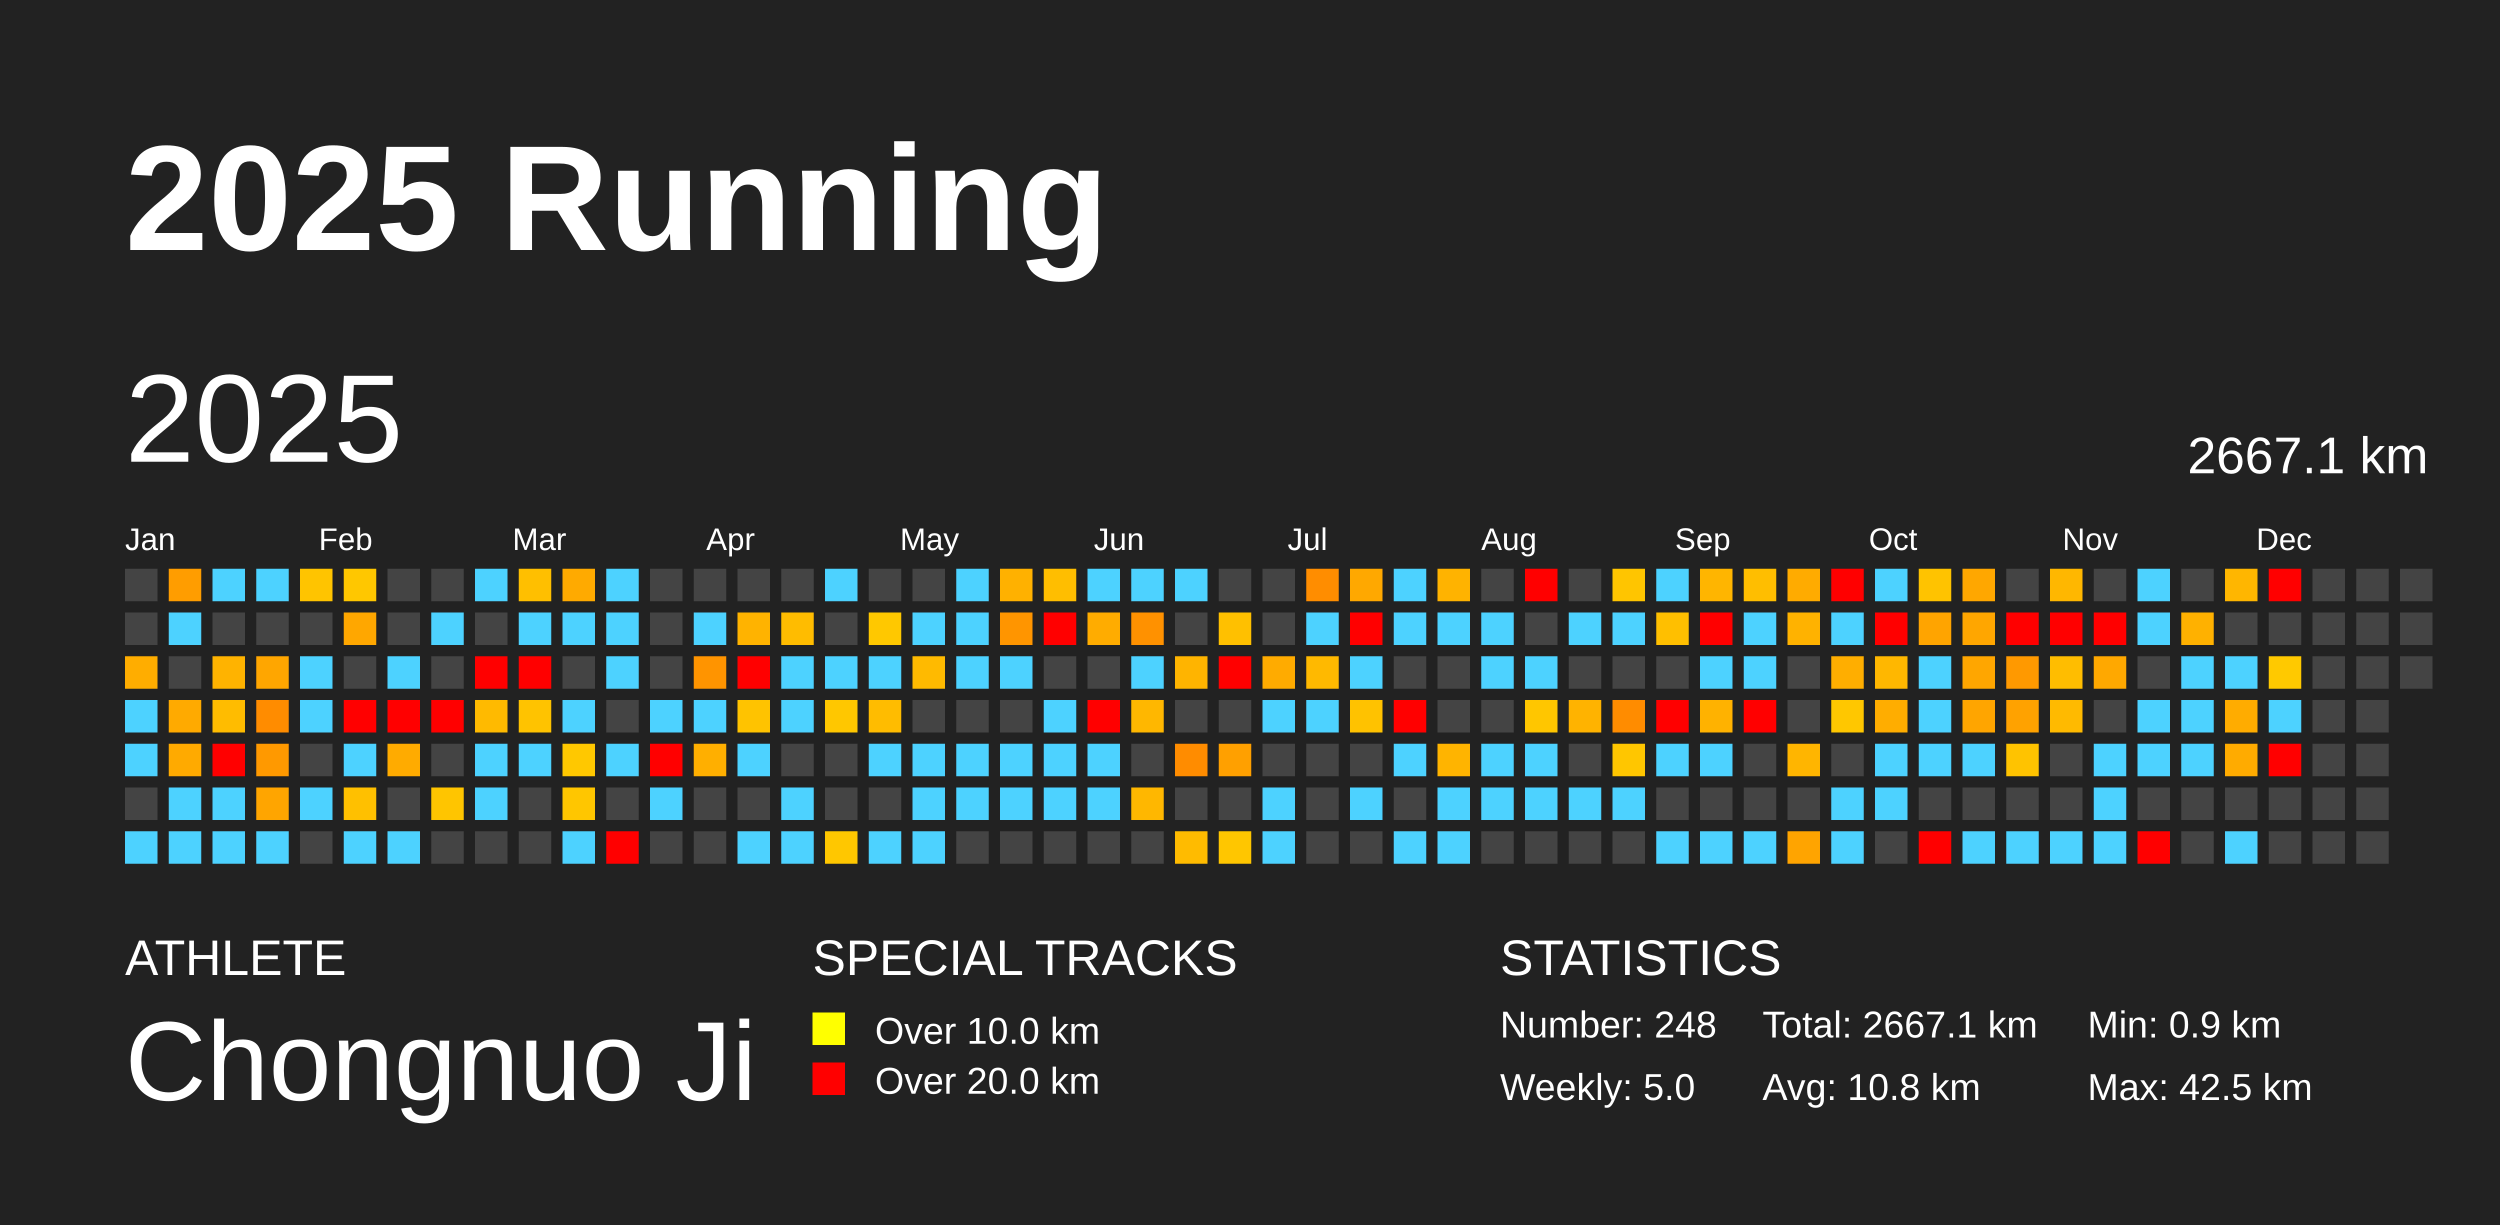
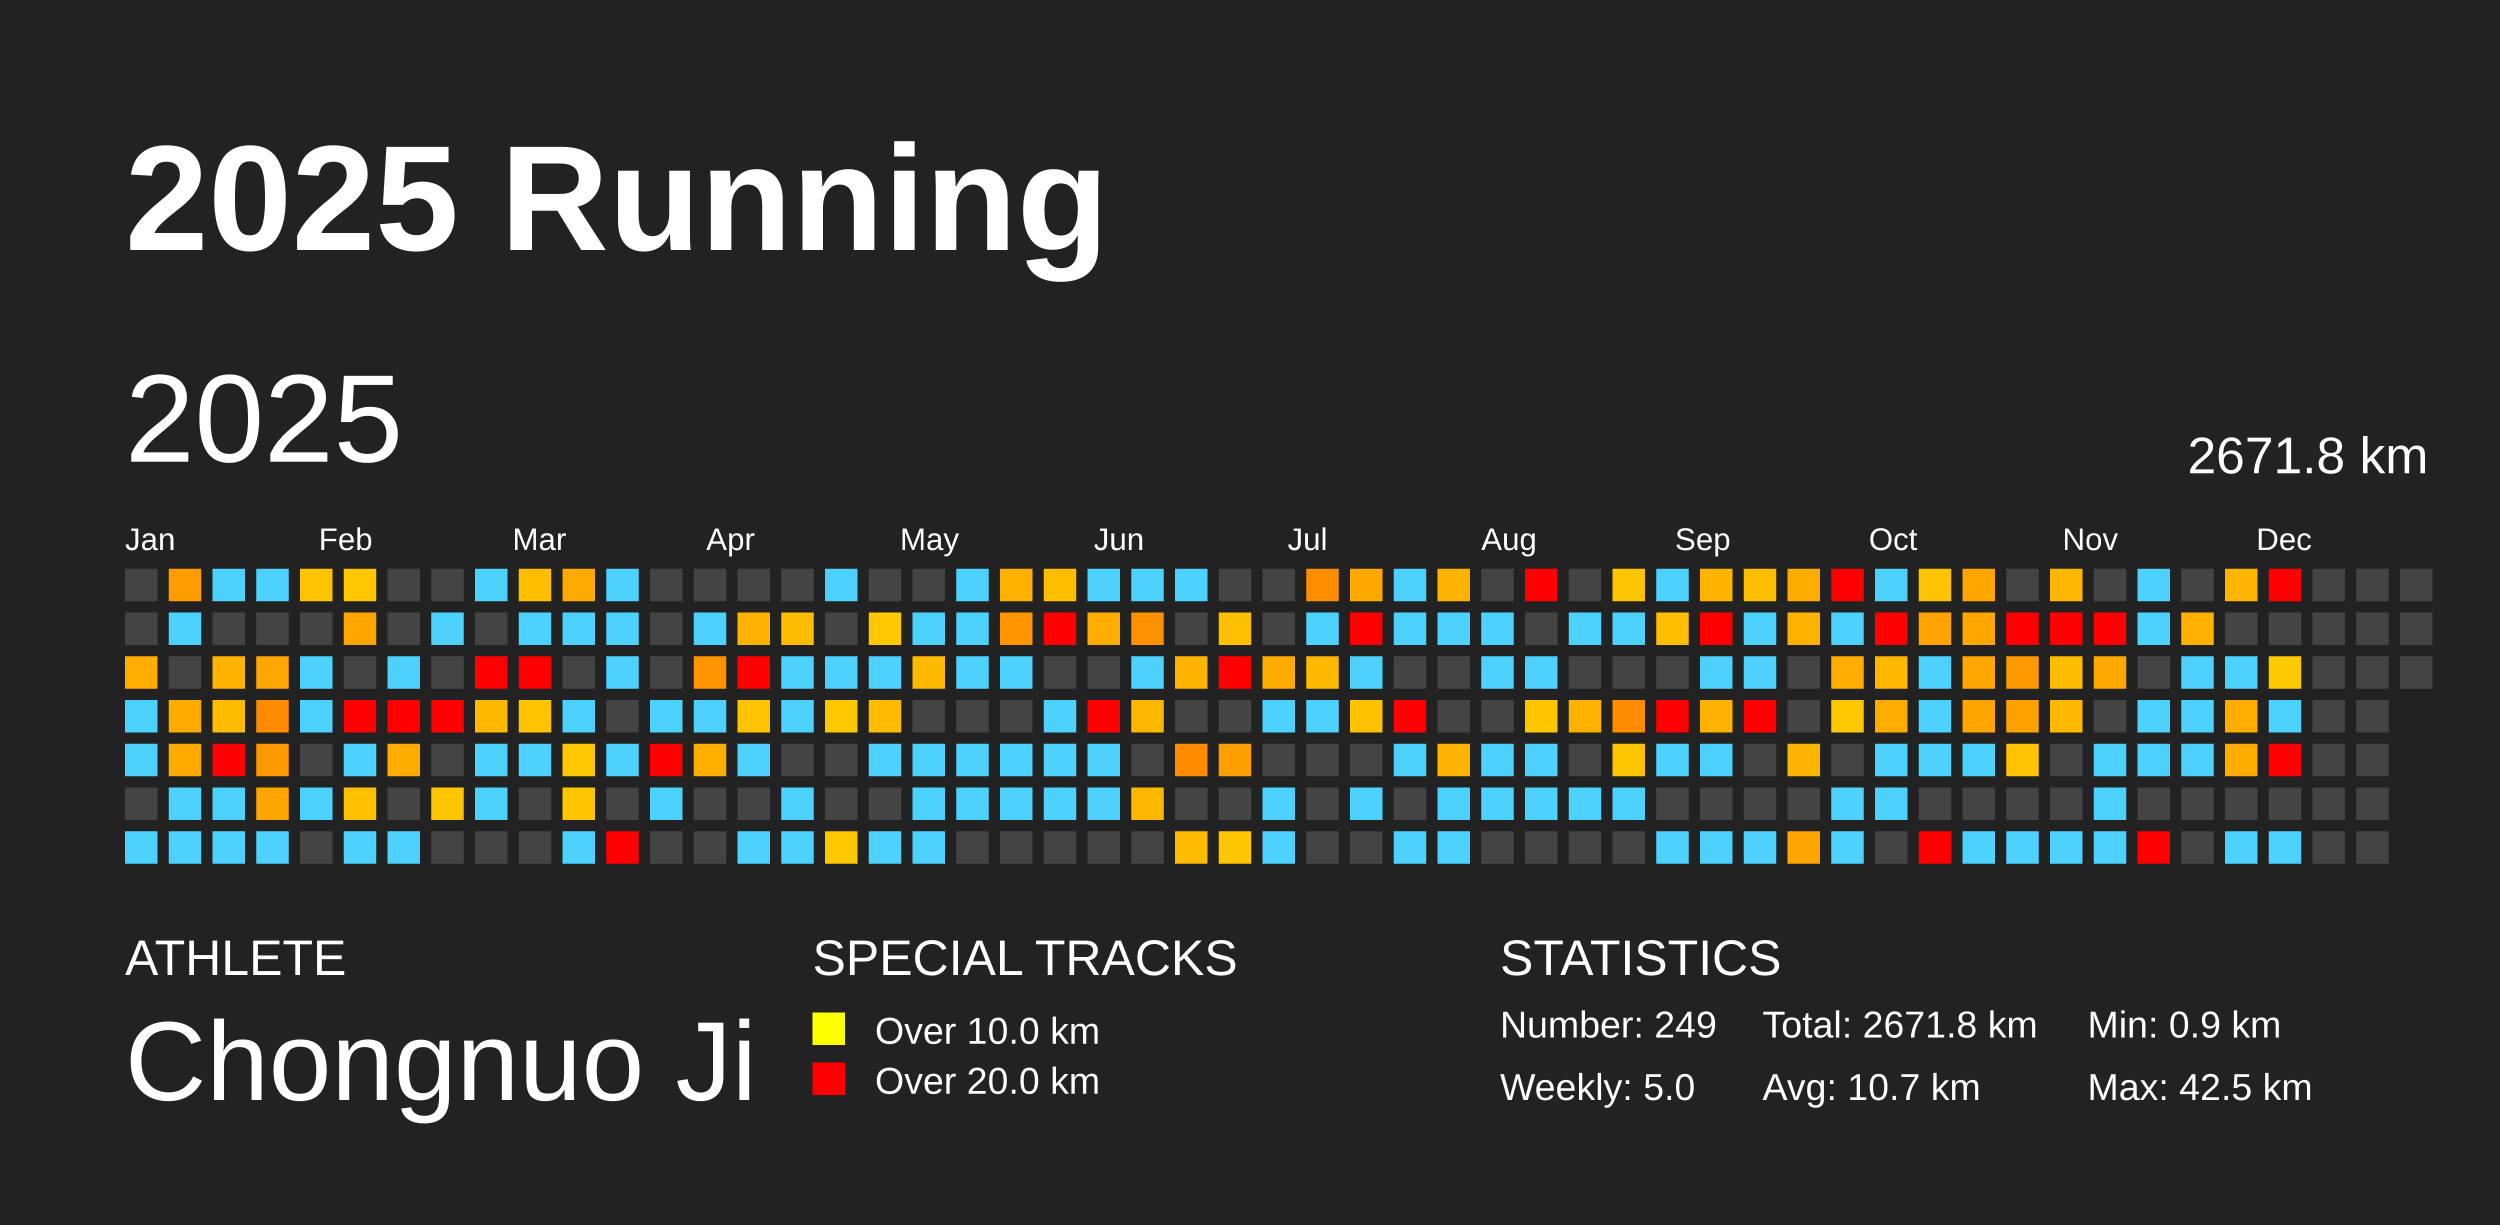
<svg xmlns="http://www.w3.org/2000/svg" baseProfile="full" height="98mm" version="1.1" viewBox="0,0,200,98" width="200mm">
  <defs />
  <rect fill="#222222" height="98" width="200" x="0" y="0" />
  <text fill="#FFFFFF" style="font-size:12px; font-family:Arial; font-weight:bold;" x="10" y="20">2025 Running</text>
  <text fill="#FFFFFF" style="font-size:4px; font-family:Arial" x="10" y="78">ATHLETE</text>
  <text fill="#FFFFFF" style="font-size:9px; font-family:Arial" x="10" y="88">Chongnuo Ji</text>
  <text fill="#FFFFFF" style="font-size:4px; font-family:Arial" x="65" y="78">SPECIAL TRACKS</text>
  <rect fill="yellow" height="2.6" width="2.6" x="65" y="81" />
  <text fill="#FFFFFF" style="font-size:3px; font-family:Arial" x="70" y="83.5">Over 10.0 km</text>
  <rect fill="red" height="2.6" width="2.6" x="65" y="85" />
  <text fill="#FFFFFF" style="font-size:3px; font-family:Arial" x="70" y="87.5">Over 20.0 km</text>
  <text fill="#FFFFFF" style="font-size:4px; font-family:Arial" x="120" y="78">STATISTICS</text>
-   <text fill="#FFFFFF" style="font-size:3px; font-family:Arial" x="120" y="83">Number: 248</text>
+   <text fill="#FFFFFF" style="font-size:3px; font-family:Arial" x="120" y="83">Number: 249</text>
  <text fill="#FFFFFF" style="font-size:3px; font-family:Arial" x="120" y="88">Weekly: 5.0</text>
-   <text fill="#FFFFFF" style="font-size:3px; font-family:Arial" x="141" y="83">Total: 2667.1 km</text>
-   <text fill="#FFFFFF" style="font-size:3px; font-family:Arial" x="141" y="88">Avg: 10.8 km</text>
+   <text fill="#FFFFFF" style="font-size:3px; font-family:Arial" x="141" y="83">Total: 2671.8 km</text>
+   <text fill="#FFFFFF" style="font-size:3px; font-family:Arial" x="141" y="88">Avg: 10.7 km</text>
  <text fill="#FFFFFF" style="font-size:3px; font-family:Arial" x="167" y="83">Min: 0.9 km</text>
  <text fill="#FFFFFF" style="font-size:3px; font-family:Arial" x="167" y="88">Max: 42.5 km</text>
  <text dominant-baseline="hanging" fill="#FFFFFF" style="font-size:10.0px; font-family:Arial;" x="10" y="30">2025</text>
-   <text dominant-baseline="hanging" fill="#FFFFFF" style="font-size:4.125px; font-family:Arial;" x="175" y="35">2667.1 km</text>
+   <text dominant-baseline="hanging" fill="#FFFFFF" style="font-size:4.125px; font-family:Arial;" x="175" y="35">2671.8 km</text>
  <text fill="#FFFFFF" style="font-size:2.5px; font-family:Arial" x="10.0" y="44">Jan</text>
  <text fill="#FFFFFF" style="font-size:2.5px; font-family:Arial" x="25.5" y="44">Feb</text>
  <text fill="#FFFFFF" style="font-size:2.5px; font-family:Arial" x="41.0" y="44">Mar</text>
  <text fill="#FFFFFF" style="font-size:2.5px; font-family:Arial" x="56.5" y="44">Apr</text>
  <text fill="#FFFFFF" style="font-size:2.5px; font-family:Arial" x="72.0" y="44">May</text>
  <text fill="#FFFFFF" style="font-size:2.5px; font-family:Arial" x="87.5" y="44">Jun</text>
  <text fill="#FFFFFF" style="font-size:2.5px; font-family:Arial" x="103.0" y="44">Jul</text>
  <text fill="#FFFFFF" style="font-size:2.5px; font-family:Arial" x="118.5" y="44">Aug</text>
  <text fill="#FFFFFF" style="font-size:2.5px; font-family:Arial" x="134.0" y="44">Sep</text>
  <text fill="#FFFFFF" style="font-size:2.5px; font-family:Arial" x="149.5" y="44">Oct</text>
  <text fill="#FFFFFF" style="font-size:2.5px; font-family:Arial" x="165.0" y="44">Nov</text>
  <text fill="#FFFFFF" style="font-size:2.5px; font-family:Arial" x="180.5" y="44">Dec</text>
  <rect fill="#444444" height="2.6" width="2.6" x="10.0" y="45.5" />
  <rect fill="#444444" height="2.6" width="2.6" x="10.0" y="49.0" />
  <rect fill="#ffad00" height="2.6" width="2.6" x="10.0" y="52.5" />
  <rect fill="#4dd2ff" height="2.6" width="2.6" x="10.0" y="56.0" />
  <rect fill="#4dd2ff" height="2.6" width="2.6" x="10.0" y="59.5" />
  <rect fill="#444444" height="2.6" width="2.6" x="10.0" y="63.0" />
  <rect fill="#4dd2ff" height="2.6" width="2.6" x="10.0" y="66.5" />
  <rect fill="#ff9d00" height="2.6" width="2.6" x="13.5" y="45.5" />
  <rect fill="#4dd2ff" height="2.6" width="2.6" x="13.5" y="49.0" />
  <rect fill="#444444" height="2.6" width="2.6" x="13.5" y="52.5" />
  <rect fill="#ffaa00" height="2.6" width="2.6" x="13.5" y="56.0" />
  <rect fill="#ffaa00" height="2.6" width="2.6" x="13.5" y="59.5" />
  <rect fill="#4dd2ff" height="2.6" width="2.6" x="13.5" y="63.0" />
  <rect fill="#4dd2ff" height="2.6" width="2.6" x="13.5" y="66.5" />
  <rect fill="#4dd2ff" height="2.6" width="2.6" x="17.0" y="45.5" />
  <rect fill="#444444" height="2.6" width="2.6" x="17.0" y="49.0" />
  <rect fill="#ffb300" height="2.6" width="2.6" x="17.0" y="52.5" />
  <rect fill="#ffbc00" height="2.6" width="2.6" x="17.0" y="56.0" />
  <rect fill="red" height="2.6" width="2.6" x="17.0" y="59.5" />
  <rect fill="#4dd2ff" height="2.6" width="2.6" x="17.0" y="63.0" />
  <rect fill="#4dd2ff" height="2.6" width="2.6" x="17.0" y="66.5" />
  <rect fill="#4dd2ff" height="2.6" width="2.6" x="20.5" y="45.5" />
  <rect fill="#444444" height="2.6" width="2.6" x="20.5" y="49.0" />
  <rect fill="#ffa600" height="2.6" width="2.6" x="20.5" y="52.5" />
  <rect fill="#ff8c00" height="2.6" width="2.6" x="20.5" y="56.0" />
  <rect fill="#ff9900" height="2.6" width="2.6" x="20.5" y="59.5" />
  <rect fill="#ffa500" height="2.6" width="2.6" x="20.5" y="63.0" />
  <rect fill="#4dd2ff" height="2.6" width="2.6" x="20.5" y="66.5" />
  <rect fill="#ffc400" height="2.6" width="2.6" x="24.0" y="45.5" />
  <rect fill="#444444" height="2.6" width="2.6" x="24.0" y="49.0" />
  <rect fill="#4dd2ff" height="2.6" width="2.6" x="24.0" y="52.5" />
  <rect fill="#4dd2ff" height="2.6" width="2.6" x="24.0" y="56.0" />
  <rect fill="#444444" height="2.6" width="2.6" x="24.0" y="59.5" />
  <rect fill="#4dd2ff" height="2.6" width="2.6" x="24.0" y="63.0" />
  <rect fill="#444444" height="2.6" width="2.6" x="24.0" y="66.5" />
  <rect fill="#ffc700" height="2.6" width="2.6" x="27.5" y="45.5" />
  <rect fill="#ffa700" height="2.6" width="2.6" x="27.5" y="49.0" />
  <rect fill="#444444" height="2.6" width="2.6" x="27.5" y="52.5" />
  <rect fill="red" height="2.6" width="2.6" x="27.5" y="56.0" />
  <rect fill="#4dd2ff" height="2.6" width="2.6" x="27.5" y="59.5" />
  <rect fill="#ffc000" height="2.6" width="2.6" x="27.5" y="63.0" />
  <rect fill="#4dd2ff" height="2.6" width="2.6" x="27.5" y="66.5" />
  <rect fill="#444444" height="2.6" width="2.6" x="31.0" y="45.5" />
  <rect fill="#444444" height="2.6" width="2.6" x="31.0" y="49.0" />
  <rect fill="#4dd2ff" height="2.6" width="2.6" x="31.0" y="52.5" />
  <rect fill="red" height="2.6" width="2.6" x="31.0" y="56.0" />
  <rect fill="#ffab00" height="2.6" width="2.6" x="31.0" y="59.5" />
  <rect fill="#444444" height="2.6" width="2.6" x="31.0" y="63.0" />
  <rect fill="#4dd2ff" height="2.6" width="2.6" x="31.0" y="66.5" />
  <rect fill="#444444" height="2.6" width="2.6" x="34.5" y="45.5" />
  <rect fill="#4dd2ff" height="2.6" width="2.6" x="34.5" y="49.0" />
  <rect fill="#444444" height="2.6" width="2.6" x="34.5" y="52.5" />
  <rect fill="red" height="2.6" width="2.6" x="34.5" y="56.0" />
  <rect fill="#444444" height="2.6" width="2.6" x="34.5" y="59.5" />
  <rect fill="#ffc500" height="2.6" width="2.6" x="34.5" y="63.0" />
  <rect fill="#444444" height="2.6" width="2.6" x="34.5" y="66.5" />
  <rect fill="#4dd2ff" height="2.6" width="2.6" x="38.0" y="45.5" />
  <rect fill="#444444" height="2.6" width="2.6" x="38.0" y="49.0" />
  <rect fill="red" height="2.6" width="2.6" x="38.0" y="52.5" />
  <rect fill="#ffba00" height="2.6" width="2.6" x="38.0" y="56.0" />
  <rect fill="#4dd2ff" height="2.6" width="2.6" x="38.0" y="59.5" />
  <rect fill="#4dd2ff" height="2.6" width="2.6" x="38.0" y="63.0" />
  <rect fill="#444444" height="2.6" width="2.6" x="38.0" y="66.5" />
  <rect fill="#ffbf00" height="2.6" width="2.6" x="41.5" y="45.5" />
  <rect fill="#4dd2ff" height="2.6" width="2.6" x="41.5" y="49.0" />
  <rect fill="red" height="2.6" width="2.6" x="41.5" y="52.5" />
  <rect fill="#ffc300" height="2.6" width="2.6" x="41.5" y="56.0" />
  <rect fill="#4dd2ff" height="2.6" width="2.6" x="41.5" y="59.5" />
  <rect fill="#444444" height="2.6" width="2.6" x="41.5" y="63.0" />
  <rect fill="#444444" height="2.6" width="2.6" x="41.5" y="66.5" />
  <rect fill="#ffaa00" height="2.6" width="2.6" x="45.0" y="45.5" />
  <rect fill="#4dd2ff" height="2.6" width="2.6" x="45.0" y="49.0" />
  <rect fill="#444444" height="2.6" width="2.6" x="45.0" y="52.5" />
  <rect fill="#4dd2ff" height="2.6" width="2.6" x="45.0" y="56.0" />
  <rect fill="#ffc800" height="2.6" width="2.6" x="45.0" y="59.5" />
  <rect fill="#ffc600" height="2.6" width="2.6" x="45.0" y="63.0" />
  <rect fill="#4dd2ff" height="2.6" width="2.6" x="45.0" y="66.5" />
  <rect fill="#4dd2ff" height="2.6" width="2.6" x="48.5" y="45.5" />
  <rect fill="#4dd2ff" height="2.6" width="2.6" x="48.5" y="49.0" />
  <rect fill="#4dd2ff" height="2.6" width="2.6" x="48.5" y="52.5" />
  <rect fill="#444444" height="2.6" width="2.6" x="48.5" y="56.0" />
  <rect fill="#4dd2ff" height="2.6" width="2.6" x="48.5" y="59.5" />
  <rect fill="#444444" height="2.6" width="2.6" x="48.5" y="63.0" />
  <rect fill="red" height="2.6" width="2.6" x="48.5" y="66.5" />
  <rect fill="#444444" height="2.6" width="2.6" x="52.0" y="45.5" />
  <rect fill="#444444" height="2.6" width="2.6" x="52.0" y="49.0" />
  <rect fill="#444444" height="2.6" width="2.6" x="52.0" y="52.5" />
  <rect fill="#4dd2ff" height="2.6" width="2.6" x="52.0" y="56.0" />
  <rect fill="red" height="2.6" width="2.6" x="52.0" y="59.5" />
  <rect fill="#4dd2ff" height="2.6" width="2.6" x="52.0" y="63.0" />
  <rect fill="#444444" height="2.6" width="2.6" x="52.0" y="66.5" />
  <rect fill="#444444" height="2.6" width="2.6" x="55.5" y="45.5" />
  <rect fill="#4dd2ff" height="2.6" width="2.6" x="55.5" y="49.0" />
  <rect fill="#ff9400" height="2.6" width="2.6" x="55.5" y="52.5" />
  <rect fill="#4dd2ff" height="2.6" width="2.6" x="55.5" y="56.0" />
  <rect fill="#ffaf00" height="2.6" width="2.6" x="55.5" y="59.5" />
  <rect fill="#444444" height="2.6" width="2.6" x="55.5" y="63.0" />
  <rect fill="#444444" height="2.6" width="2.6" x="55.5" y="66.5" />
  <rect fill="#444444" height="2.6" width="2.6" x="59.0" y="45.5" />
  <rect fill="#ffb300" height="2.6" width="2.6" x="59.0" y="49.0" />
  <rect fill="red" height="2.6" width="2.6" x="59.0" y="52.5" />
  <rect fill="#ffc300" height="2.6" width="2.6" x="59.0" y="56.0" />
  <rect fill="#4dd2ff" height="2.6" width="2.6" x="59.0" y="59.5" />
  <rect fill="#444444" height="2.6" width="2.6" x="59.0" y="63.0" />
  <rect fill="#4dd2ff" height="2.6" width="2.6" x="59.0" y="66.5" />
  <rect fill="#444444" height="2.6" width="2.6" x="62.5" y="45.5" />
  <rect fill="#ffbc00" height="2.6" width="2.6" x="62.5" y="49.0" />
  <rect fill="#4dd2ff" height="2.6" width="2.6" x="62.5" y="52.5" />
  <rect fill="#4dd2ff" height="2.6" width="2.6" x="62.5" y="56.0" />
  <rect fill="#444444" height="2.6" width="2.6" x="62.5" y="59.5" />
  <rect fill="#4dd2ff" height="2.6" width="2.6" x="62.5" y="63.0" />
  <rect fill="#4dd2ff" height="2.6" width="2.6" x="62.5" y="66.5" />
  <rect fill="#4dd2ff" height="2.6" width="2.6" x="66.0" y="45.5" />
  <rect fill="#444444" height="2.6" width="2.6" x="66.0" y="49.0" />
  <rect fill="#4dd2ff" height="2.6" width="2.6" x="66.0" y="52.5" />
  <rect fill="#ffc700" height="2.6" width="2.6" x="66.0" y="56.0" />
  <rect fill="#444444" height="2.6" width="2.6" x="66.0" y="59.5" />
  <rect fill="#444444" height="2.6" width="2.6" x="66.0" y="63.0" />
  <rect fill="#ffc700" height="2.6" width="2.6" x="66.0" y="66.5" />
  <rect fill="#444444" height="2.6" width="2.6" x="69.5" y="45.5" />
  <rect fill="#ffc800" height="2.6" width="2.6" x="69.5" y="49.0" />
  <rect fill="#4dd2ff" height="2.6" width="2.6" x="69.5" y="52.5" />
  <rect fill="#ffbc00" height="2.6" width="2.6" x="69.5" y="56.0" />
  <rect fill="#4dd2ff" height="2.6" width="2.6" x="69.5" y="59.5" />
  <rect fill="#444444" height="2.6" width="2.6" x="69.5" y="63.0" />
  <rect fill="#4dd2ff" height="2.6" width="2.6" x="69.5" y="66.5" />
  <rect fill="#444444" height="2.6" width="2.6" x="73.0" y="45.5" />
  <rect fill="#4dd2ff" height="2.6" width="2.6" x="73.0" y="49.0" />
  <rect fill="#ffba00" height="2.6" width="2.6" x="73.0" y="52.5" />
  <rect fill="#444444" height="2.6" width="2.6" x="73.0" y="56.0" />
  <rect fill="#4dd2ff" height="2.6" width="2.6" x="73.0" y="59.5" />
  <rect fill="#4dd2ff" height="2.6" width="2.6" x="73.0" y="63.0" />
  <rect fill="#4dd2ff" height="2.6" width="2.6" x="73.0" y="66.5" />
  <rect fill="#4dd2ff" height="2.6" width="2.6" x="76.5" y="45.5" />
  <rect fill="#4dd2ff" height="2.6" width="2.6" x="76.5" y="49.0" />
  <rect fill="#4dd2ff" height="2.6" width="2.6" x="76.5" y="52.5" />
  <rect fill="#444444" height="2.6" width="2.6" x="76.5" y="56.0" />
  <rect fill="#4dd2ff" height="2.6" width="2.6" x="76.5" y="59.5" />
  <rect fill="#4dd2ff" height="2.6" width="2.6" x="76.5" y="63.0" />
  <rect fill="#444444" height="2.6" width="2.6" x="76.5" y="66.5" />
  <rect fill="#ffb100" height="2.6" width="2.6" x="80.0" y="45.5" />
  <rect fill="#ff9500" height="2.6" width="2.6" x="80.0" y="49.0" />
  <rect fill="#4dd2ff" height="2.6" width="2.6" x="80.0" y="52.5" />
  <rect fill="#444444" height="2.6" width="2.6" x="80.0" y="56.0" />
  <rect fill="#4dd2ff" height="2.6" width="2.6" x="80.0" y="59.5" />
  <rect fill="#4dd2ff" height="2.6" width="2.6" x="80.0" y="63.0" />
  <rect fill="#444444" height="2.6" width="2.6" x="80.0" y="66.5" />
  <rect fill="#ffbe00" height="2.6" width="2.6" x="83.5" y="45.5" />
  <rect fill="red" height="2.6" width="2.6" x="83.5" y="49.0" />
  <rect fill="#444444" height="2.6" width="2.6" x="83.5" y="52.5" />
  <rect fill="#4dd2ff" height="2.6" width="2.6" x="83.5" y="56.0" />
  <rect fill="#4dd2ff" height="2.6" width="2.6" x="83.5" y="59.5" />
  <rect fill="#4dd2ff" height="2.6" width="2.6" x="83.5" y="63.0" />
  <rect fill="#444444" height="2.6" width="2.6" x="83.5" y="66.5" />
  <rect fill="#4dd2ff" height="2.6" width="2.6" x="87.0" y="45.5" />
  <rect fill="#ffac00" height="2.6" width="2.6" x="87.0" y="49.0" />
  <rect fill="#444444" height="2.6" width="2.6" x="87.0" y="52.5" />
  <rect fill="red" height="2.6" width="2.6" x="87.0" y="56.0" />
  <rect fill="#4dd2ff" height="2.6" width="2.6" x="87.0" y="59.5" />
  <rect fill="#4dd2ff" height="2.6" width="2.6" x="87.0" y="63.0" />
  <rect fill="#444444" height="2.6" width="2.6" x="87.0" y="66.5" />
  <rect fill="#4dd2ff" height="2.6" width="2.6" x="90.5" y="45.5" />
  <rect fill="#ff9100" height="2.6" width="2.6" x="90.5" y="49.0" />
  <rect fill="#4dd2ff" height="2.6" width="2.6" x="90.5" y="52.5" />
  <rect fill="#ffb700" height="2.6" width="2.6" x="90.5" y="56.0" />
  <rect fill="#444444" height="2.6" width="2.6" x="90.5" y="59.5" />
  <rect fill="#ffb700" height="2.6" width="2.6" x="90.5" y="63.0" />
  <rect fill="#444444" height="2.6" width="2.6" x="90.5" y="66.5" />
  <rect fill="#4dd2ff" height="2.6" width="2.6" x="94.0" y="45.5" />
  <rect fill="#444444" height="2.6" width="2.6" x="94.0" y="49.0" />
  <rect fill="#ffb400" height="2.6" width="2.6" x="94.0" y="52.5" />
  <rect fill="#444444" height="2.6" width="2.6" x="94.0" y="56.0" />
  <rect fill="#ff8c00" height="2.6" width="2.6" x="94.0" y="59.5" />
  <rect fill="#444444" height="2.6" width="2.6" x="94.0" y="63.0" />
  <rect fill="#ffbb00" height="2.6" width="2.6" x="94.0" y="66.5" />
  <rect fill="#444444" height="2.6" width="2.6" x="97.5" y="45.5" />
  <rect fill="#ffc000" height="2.6" width="2.6" x="97.5" y="49.0" />
  <rect fill="red" height="2.6" width="2.6" x="97.5" y="52.5" />
  <rect fill="#444444" height="2.6" width="2.6" x="97.5" y="56.0" />
  <rect fill="#ffa000" height="2.6" width="2.6" x="97.5" y="59.5" />
  <rect fill="#444444" height="2.6" width="2.6" x="97.5" y="63.0" />
  <rect fill="#ffc600" height="2.6" width="2.6" x="97.5" y="66.5" />
  <rect fill="#444444" height="2.6" width="2.6" x="101.0" y="45.5" />
  <rect fill="#444444" height="2.6" width="2.6" x="101.0" y="49.0" />
  <rect fill="#ffab00" height="2.6" width="2.6" x="101.0" y="52.5" />
  <rect fill="#4dd2ff" height="2.6" width="2.6" x="101.0" y="56.0" />
  <rect fill="#444444" height="2.6" width="2.6" x="101.0" y="59.5" />
  <rect fill="#4dd2ff" height="2.6" width="2.6" x="101.0" y="63.0" />
  <rect fill="#4dd2ff" height="2.6" width="2.6" x="101.0" y="66.5" />
  <rect fill="#ff8d00" height="2.6" width="2.6" x="104.5" y="45.5" />
  <rect fill="#4dd2ff" height="2.6" width="2.6" x="104.5" y="49.0" />
  <rect fill="#ffb900" height="2.6" width="2.6" x="104.5" y="52.5" />
  <rect fill="#4dd2ff" height="2.6" width="2.6" x="104.5" y="56.0" />
  <rect fill="#444444" height="2.6" width="2.6" x="104.5" y="59.5" />
  <rect fill="#444444" height="2.6" width="2.6" x="104.5" y="63.0" />
  <rect fill="#444444" height="2.6" width="2.6" x="104.5" y="66.5" />
  <rect fill="#ffa800" height="2.6" width="2.6" x="108.0" y="45.5" />
  <rect fill="red" height="2.6" width="2.6" x="108.0" y="49.0" />
  <rect fill="#4dd2ff" height="2.6" width="2.6" x="108.0" y="52.5" />
  <rect fill="#ffc200" height="2.6" width="2.6" x="108.0" y="56.0" />
  <rect fill="#444444" height="2.6" width="2.6" x="108.0" y="59.5" />
  <rect fill="#4dd2ff" height="2.6" width="2.6" x="108.0" y="63.0" />
  <rect fill="#444444" height="2.6" width="2.6" x="108.0" y="66.5" />
  <rect fill="#4dd2ff" height="2.6" width="2.6" x="111.5" y="45.5" />
  <rect fill="#4dd2ff" height="2.6" width="2.6" x="111.5" y="49.0" />
  <rect fill="#444444" height="2.6" width="2.6" x="111.5" y="52.5" />
  <rect fill="red" height="2.6" width="2.6" x="111.5" y="56.0" />
  <rect fill="#4dd2ff" height="2.6" width="2.6" x="111.5" y="59.5" />
  <rect fill="#444444" height="2.6" width="2.6" x="111.5" y="63.0" />
  <rect fill="#4dd2ff" height="2.6" width="2.6" x="111.5" y="66.5" />
  <rect fill="#ffb300" height="2.6" width="2.6" x="115.0" y="45.5" />
  <rect fill="#4dd2ff" height="2.6" width="2.6" x="115.0" y="49.0" />
  <rect fill="#444444" height="2.6" width="2.6" x="115.0" y="52.5" />
  <rect fill="#444444" height="2.6" width="2.6" x="115.0" y="56.0" />
  <rect fill="#ffb400" height="2.6" width="2.6" x="115.0" y="59.5" />
  <rect fill="#4dd2ff" height="2.6" width="2.6" x="115.0" y="63.0" />
  <rect fill="#4dd2ff" height="2.6" width="2.6" x="115.0" y="66.5" />
  <rect fill="#444444" height="2.6" width="2.6" x="118.5" y="45.5" />
  <rect fill="#4dd2ff" height="2.6" width="2.6" x="118.5" y="49.0" />
  <rect fill="#4dd2ff" height="2.6" width="2.6" x="118.5" y="52.5" />
  <rect fill="#444444" height="2.6" width="2.6" x="118.5" y="56.0" />
  <rect fill="#4dd2ff" height="2.6" width="2.6" x="118.5" y="59.5" />
  <rect fill="#4dd2ff" height="2.6" width="2.6" x="118.5" y="63.0" />
  <rect fill="#444444" height="2.6" width="2.6" x="118.5" y="66.5" />
  <rect fill="red" height="2.6" width="2.6" x="122.0" y="45.5" />
  <rect fill="#444444" height="2.6" width="2.6" x="122.0" y="49.0" />
  <rect fill="#4dd2ff" height="2.6" width="2.6" x="122.0" y="52.5" />
  <rect fill="#ffc600" height="2.6" width="2.6" x="122.0" y="56.0" />
  <rect fill="#4dd2ff" height="2.6" width="2.6" x="122.0" y="59.5" />
  <rect fill="#4dd2ff" height="2.6" width="2.6" x="122.0" y="63.0" />
  <rect fill="#444444" height="2.6" width="2.6" x="122.0" y="66.5" />
  <rect fill="#444444" height="2.6" width="2.6" x="125.5" y="45.5" />
  <rect fill="#4dd2ff" height="2.6" width="2.6" x="125.5" y="49.0" />
  <rect fill="#444444" height="2.6" width="2.6" x="125.5" y="52.5" />
  <rect fill="#ffb300" height="2.6" width="2.6" x="125.5" y="56.0" />
  <rect fill="#444444" height="2.6" width="2.6" x="125.5" y="59.5" />
  <rect fill="#4dd2ff" height="2.6" width="2.6" x="125.5" y="63.0" />
  <rect fill="#444444" height="2.6" width="2.6" x="125.5" y="66.5" />
  <rect fill="#ffc500" height="2.6" width="2.6" x="129.0" y="45.5" />
  <rect fill="#4dd2ff" height="2.6" width="2.6" x="129.0" y="49.0" />
  <rect fill="#444444" height="2.6" width="2.6" x="129.0" y="52.5" />
  <rect fill="#ff8c00" height="2.6" width="2.6" x="129.0" y="56.0" />
  <rect fill="#ffc600" height="2.6" width="2.6" x="129.0" y="59.5" />
  <rect fill="#4dd2ff" height="2.6" width="2.6" x="129.0" y="63.0" />
  <rect fill="#444444" height="2.6" width="2.6" x="129.0" y="66.5" />
  <rect fill="#4dd2ff" height="2.6" width="2.6" x="132.5" y="45.5" />
  <rect fill="#ffbf00" height="2.6" width="2.6" x="132.5" y="49.0" />
  <rect fill="#444444" height="2.6" width="2.6" x="132.5" y="52.5" />
  <rect fill="red" height="2.6" width="2.6" x="132.5" y="56.0" />
  <rect fill="#4dd2ff" height="2.6" width="2.6" x="132.5" y="59.5" />
  <rect fill="#444444" height="2.6" width="2.6" x="132.5" y="63.0" />
  <rect fill="#4dd2ff" height="2.6" width="2.6" x="132.5" y="66.5" />
  <rect fill="#ffb500" height="2.6" width="2.6" x="136.0" y="45.5" />
  <rect fill="red" height="2.6" width="2.6" x="136.0" y="49.0" />
  <rect fill="#4dd2ff" height="2.6" width="2.6" x="136.0" y="52.5" />
  <rect fill="#ffb200" height="2.6" width="2.6" x="136.0" y="56.0" />
  <rect fill="#4dd2ff" height="2.6" width="2.6" x="136.0" y="59.5" />
  <rect fill="#444444" height="2.6" width="2.6" x="136.0" y="63.0" />
  <rect fill="#4dd2ff" height="2.6" width="2.6" x="136.0" y="66.5" />
  <rect fill="#ffbe00" height="2.6" width="2.6" x="139.5" y="45.5" />
  <rect fill="#4dd2ff" height="2.6" width="2.6" x="139.5" y="49.0" />
  <rect fill="#4dd2ff" height="2.6" width="2.6" x="139.5" y="52.5" />
  <rect fill="red" height="2.6" width="2.6" x="139.5" y="56.0" />
  <rect fill="#444444" height="2.6" width="2.6" x="139.5" y="59.5" />
  <rect fill="#444444" height="2.6" width="2.6" x="139.5" y="63.0" />
  <rect fill="#4dd2ff" height="2.6" width="2.6" x="139.5" y="66.5" />
  <rect fill="#ffab00" height="2.6" width="2.6" x="143.0" y="45.5" />
  <rect fill="#ffb200" height="2.6" width="2.6" x="143.0" y="49.0" />
  <rect fill="#444444" height="2.6" width="2.6" x="143.0" y="52.5" />
  <rect fill="#444444" height="2.6" width="2.6" x="143.0" y="56.0" />
  <rect fill="#ffb500" height="2.6" width="2.6" x="143.0" y="59.5" />
  <rect fill="#444444" height="2.6" width="2.6" x="143.0" y="63.0" />
  <rect fill="#ffa400" height="2.6" width="2.6" x="143.0" y="66.5" />
  <rect fill="red" height="2.6" width="2.6" x="146.5" y="45.5" />
  <rect fill="#4dd2ff" height="2.6" width="2.6" x="146.5" y="49.0" />
  <rect fill="#ffae00" height="2.6" width="2.6" x="146.5" y="52.5" />
  <rect fill="#ffc700" height="2.6" width="2.6" x="146.5" y="56.0" />
  <rect fill="#444444" height="2.6" width="2.6" x="146.5" y="59.5" />
  <rect fill="#4dd2ff" height="2.6" width="2.6" x="146.5" y="63.0" />
  <rect fill="#4dd2ff" height="2.6" width="2.6" x="146.5" y="66.5" />
  <rect fill="#4dd2ff" height="2.6" width="2.6" x="150.0" y="45.5" />
  <rect fill="red" height="2.6" width="2.6" x="150.0" y="49.0" />
  <rect fill="#ffb700" height="2.6" width="2.6" x="150.0" y="52.5" />
  <rect fill="#ffad00" height="2.6" width="2.6" x="150.0" y="56.0" />
  <rect fill="#4dd2ff" height="2.6" width="2.6" x="150.0" y="59.5" />
  <rect fill="#4dd2ff" height="2.6" width="2.6" x="150.0" y="63.0" />
  <rect fill="#444444" height="2.6" width="2.6" x="150.0" y="66.5" />
  <rect fill="#ffc300" height="2.6" width="2.6" x="153.5" y="45.5" />
  <rect fill="#ffa400" height="2.6" width="2.6" x="153.5" y="49.0" />
  <rect fill="#4dd2ff" height="2.6" width="2.6" x="153.5" y="52.5" />
  <rect fill="#4dd2ff" height="2.6" width="2.6" x="153.5" y="56.0" />
  <rect fill="#4dd2ff" height="2.6" width="2.6" x="153.5" y="59.5" />
  <rect fill="#444444" height="2.6" width="2.6" x="153.5" y="63.0" />
  <rect fill="red" height="2.6" width="2.6" x="153.5" y="66.5" />
  <rect fill="#ffa700" height="2.6" width="2.6" x="157.0" y="45.5" />
  <rect fill="#ffa600" height="2.6" width="2.6" x="157.0" y="49.0" />
  <rect fill="#ffa600" height="2.6" width="2.6" x="157.0" y="52.5" />
  <rect fill="#ffa500" height="2.6" width="2.6" x="157.0" y="56.0" />
  <rect fill="#4dd2ff" height="2.6" width="2.6" x="157.0" y="59.5" />
  <rect fill="#444444" height="2.6" width="2.6" x="157.0" y="63.0" />
  <rect fill="#4dd2ff" height="2.6" width="2.6" x="157.0" y="66.5" />
  <rect fill="#444444" height="2.6" width="2.6" x="160.5" y="45.5" />
  <rect fill="red" height="2.6" width="2.6" x="160.5" y="49.0" />
  <rect fill="#ff9900" height="2.6" width="2.6" x="160.5" y="52.5" />
  <rect fill="#ffa200" height="2.6" width="2.6" x="160.5" y="56.0" />
  <rect fill="#ffc300" height="2.6" width="2.6" x="160.5" y="59.5" />
  <rect fill="#444444" height="2.6" width="2.6" x="160.5" y="63.0" />
  <rect fill="#4dd2ff" height="2.6" width="2.6" x="160.5" y="66.5" />
  <rect fill="#ffb700" height="2.6" width="2.6" x="164.0" y="45.5" />
  <rect fill="red" height="2.6" width="2.6" x="164.0" y="49.0" />
  <rect fill="#ffbd00" height="2.6" width="2.6" x="164.0" y="52.5" />
  <rect fill="#ffba00" height="2.6" width="2.6" x="164.0" y="56.0" />
  <rect fill="#444444" height="2.6" width="2.6" x="164.0" y="59.5" />
  <rect fill="#444444" height="2.6" width="2.6" x="164.0" y="63.0" />
  <rect fill="#4dd2ff" height="2.6" width="2.6" x="164.0" y="66.5" />
  <rect fill="#444444" height="2.6" width="2.6" x="167.5" y="45.5" />
  <rect fill="red" height="2.6" width="2.6" x="167.5" y="49.0" />
  <rect fill="#ffa800" height="2.6" width="2.6" x="167.5" y="52.5" />
  <rect fill="#444444" height="2.6" width="2.6" x="167.5" y="56.0" />
  <rect fill="#4dd2ff" height="2.6" width="2.6" x="167.5" y="59.5" />
  <rect fill="#4dd2ff" height="2.6" width="2.6" x="167.5" y="63.0" />
  <rect fill="#4dd2ff" height="2.6" width="2.6" x="167.5" y="66.5" />
  <rect fill="#4dd2ff" height="2.6" width="2.6" x="171.0" y="45.5" />
  <rect fill="#4dd2ff" height="2.6" width="2.6" x="171.0" y="49.0" />
  <rect fill="#444444" height="2.6" width="2.6" x="171.0" y="52.5" />
  <rect fill="#4dd2ff" height="2.6" width="2.6" x="171.0" y="56.0" />
  <rect fill="#4dd2ff" height="2.6" width="2.6" x="171.0" y="59.5" />
  <rect fill="#444444" height="2.6" width="2.6" x="171.0" y="63.0" />
  <rect fill="red" height="2.6" width="2.6" x="171.0" y="66.5" />
  <rect fill="#444444" height="2.6" width="2.6" x="174.5" y="45.5" />
  <rect fill="#ffb100" height="2.6" width="2.6" x="174.5" y="49.0" />
  <rect fill="#4dd2ff" height="2.6" width="2.6" x="174.5" y="52.5" />
  <rect fill="#4dd2ff" height="2.6" width="2.6" x="174.5" y="56.0" />
  <rect fill="#4dd2ff" height="2.6" width="2.6" x="174.5" y="59.5" />
  <rect fill="#444444" height="2.6" width="2.6" x="174.5" y="63.0" />
  <rect fill="#444444" height="2.6" width="2.6" x="174.5" y="66.5" />
  <rect fill="#ffb600" height="2.6" width="2.6" x="178.0" y="45.5" />
  <rect fill="#444444" height="2.6" width="2.6" x="178.0" y="49.0" />
  <rect fill="#4dd2ff" height="2.6" width="2.6" x="178.0" y="52.5" />
  <rect fill="#ffac00" height="2.6" width="2.6" x="178.0" y="56.0" />
  <rect fill="#ffab00" height="2.6" width="2.6" x="178.0" y="59.5" />
  <rect fill="#444444" height="2.6" width="2.6" x="178.0" y="63.0" />
  <rect fill="#4dd2ff" height="2.6" width="2.6" x="178.0" y="66.5" />
  <rect fill="red" height="2.6" width="2.6" x="181.5" y="45.5" />
  <rect fill="#444444" height="2.6" width="2.6" x="181.5" y="49.0" />
  <rect fill="#ffc900" height="2.6" width="2.6" x="181.5" y="52.5" />
  <rect fill="#4dd2ff" height="2.6" width="2.6" x="181.5" y="56.0" />
  <rect fill="red" height="2.6" width="2.6" x="181.5" y="59.5" />
  <rect fill="#444444" height="2.6" width="2.6" x="181.5" y="63.0" />
-   <rect fill="#444444" height="2.6" width="2.6" x="181.5" y="66.5" />
+   <rect fill="#4dd2ff" height="2.6" width="2.6" x="181.5" y="66.5" />
  <rect fill="#444444" height="2.6" width="2.6" x="185.0" y="45.5" />
  <rect fill="#444444" height="2.6" width="2.6" x="185.0" y="49.0" />
  <rect fill="#444444" height="2.6" width="2.6" x="185.0" y="52.5" />
  <rect fill="#444444" height="2.6" width="2.6" x="185.0" y="56.0" />
  <rect fill="#444444" height="2.6" width="2.6" x="185.0" y="59.5" />
  <rect fill="#444444" height="2.6" width="2.6" x="185.0" y="63.0" />
  <rect fill="#444444" height="2.6" width="2.6" x="185.0" y="66.5" />
  <rect fill="#444444" height="2.6" width="2.6" x="188.5" y="45.5" />
  <rect fill="#444444" height="2.6" width="2.6" x="188.5" y="49.0" />
  <rect fill="#444444" height="2.6" width="2.6" x="188.5" y="52.5" />
  <rect fill="#444444" height="2.6" width="2.6" x="188.5" y="56.0" />
  <rect fill="#444444" height="2.6" width="2.6" x="188.5" y="59.5" />
  <rect fill="#444444" height="2.6" width="2.6" x="188.5" y="63.0" />
  <rect fill="#444444" height="2.6" width="2.6" x="188.5" y="66.5" />
  <rect fill="#444444" height="2.6" width="2.6" x="192.0" y="45.5" />
  <rect fill="#444444" height="2.6" width="2.6" x="192.0" y="49.0" />
  <rect fill="#444444" height="2.6" width="2.6" x="192.0" y="52.5" />
</svg>
